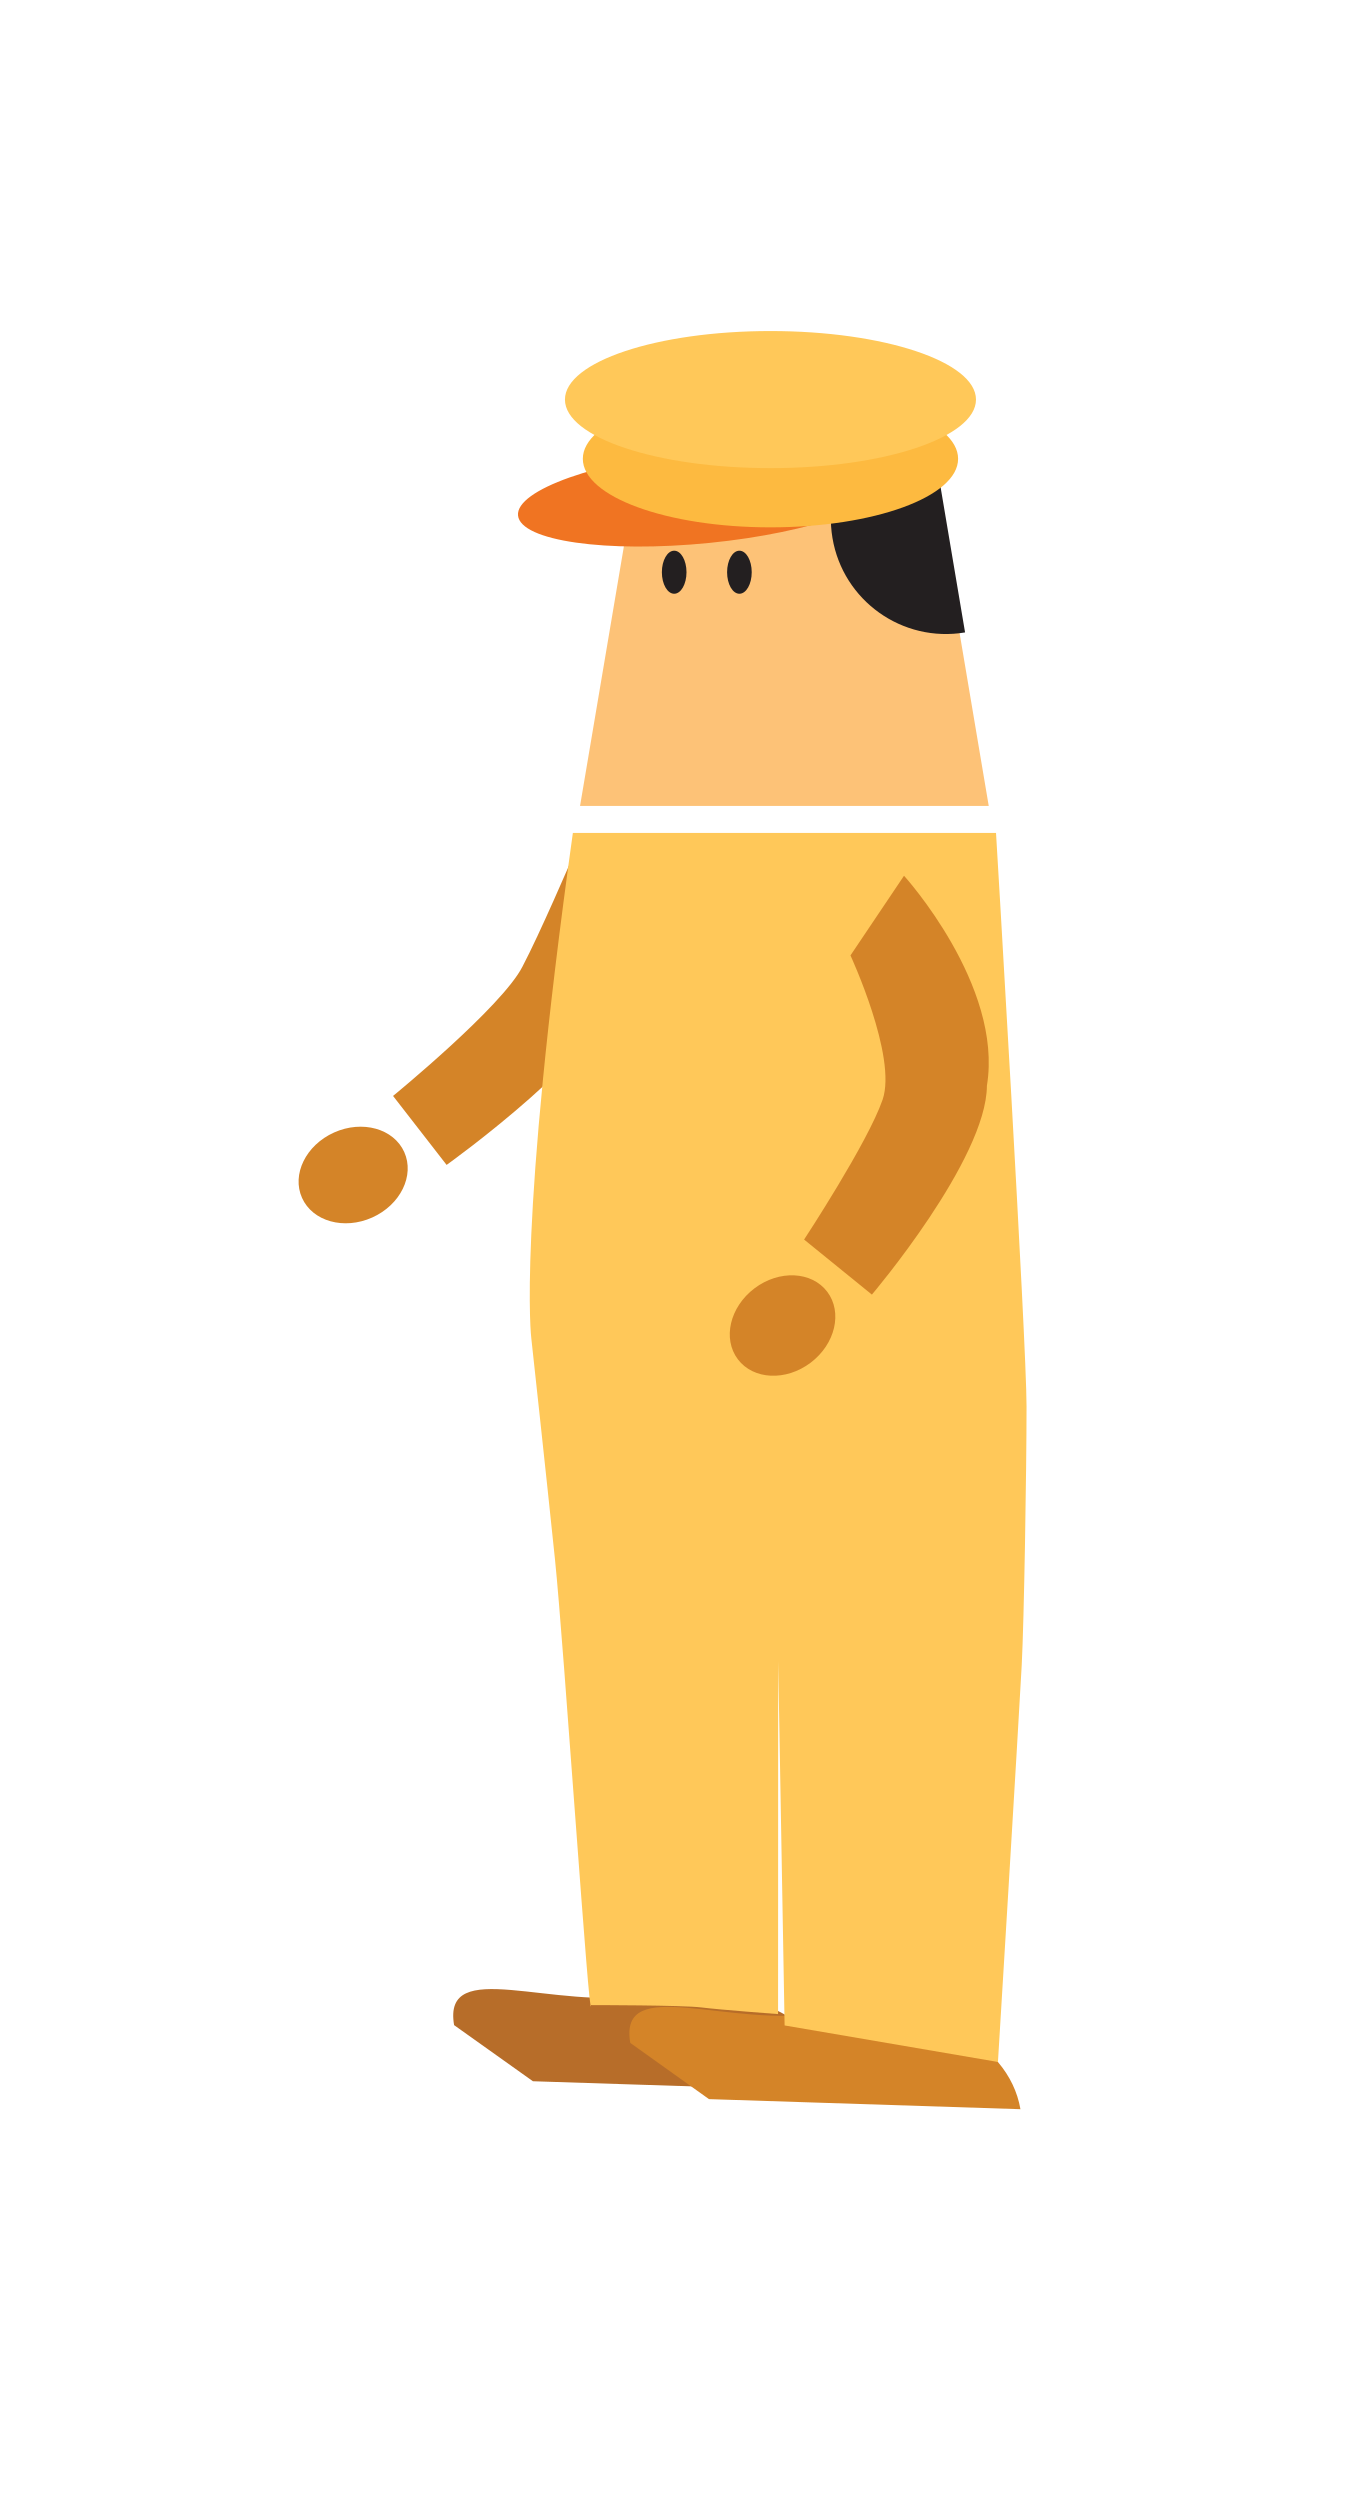
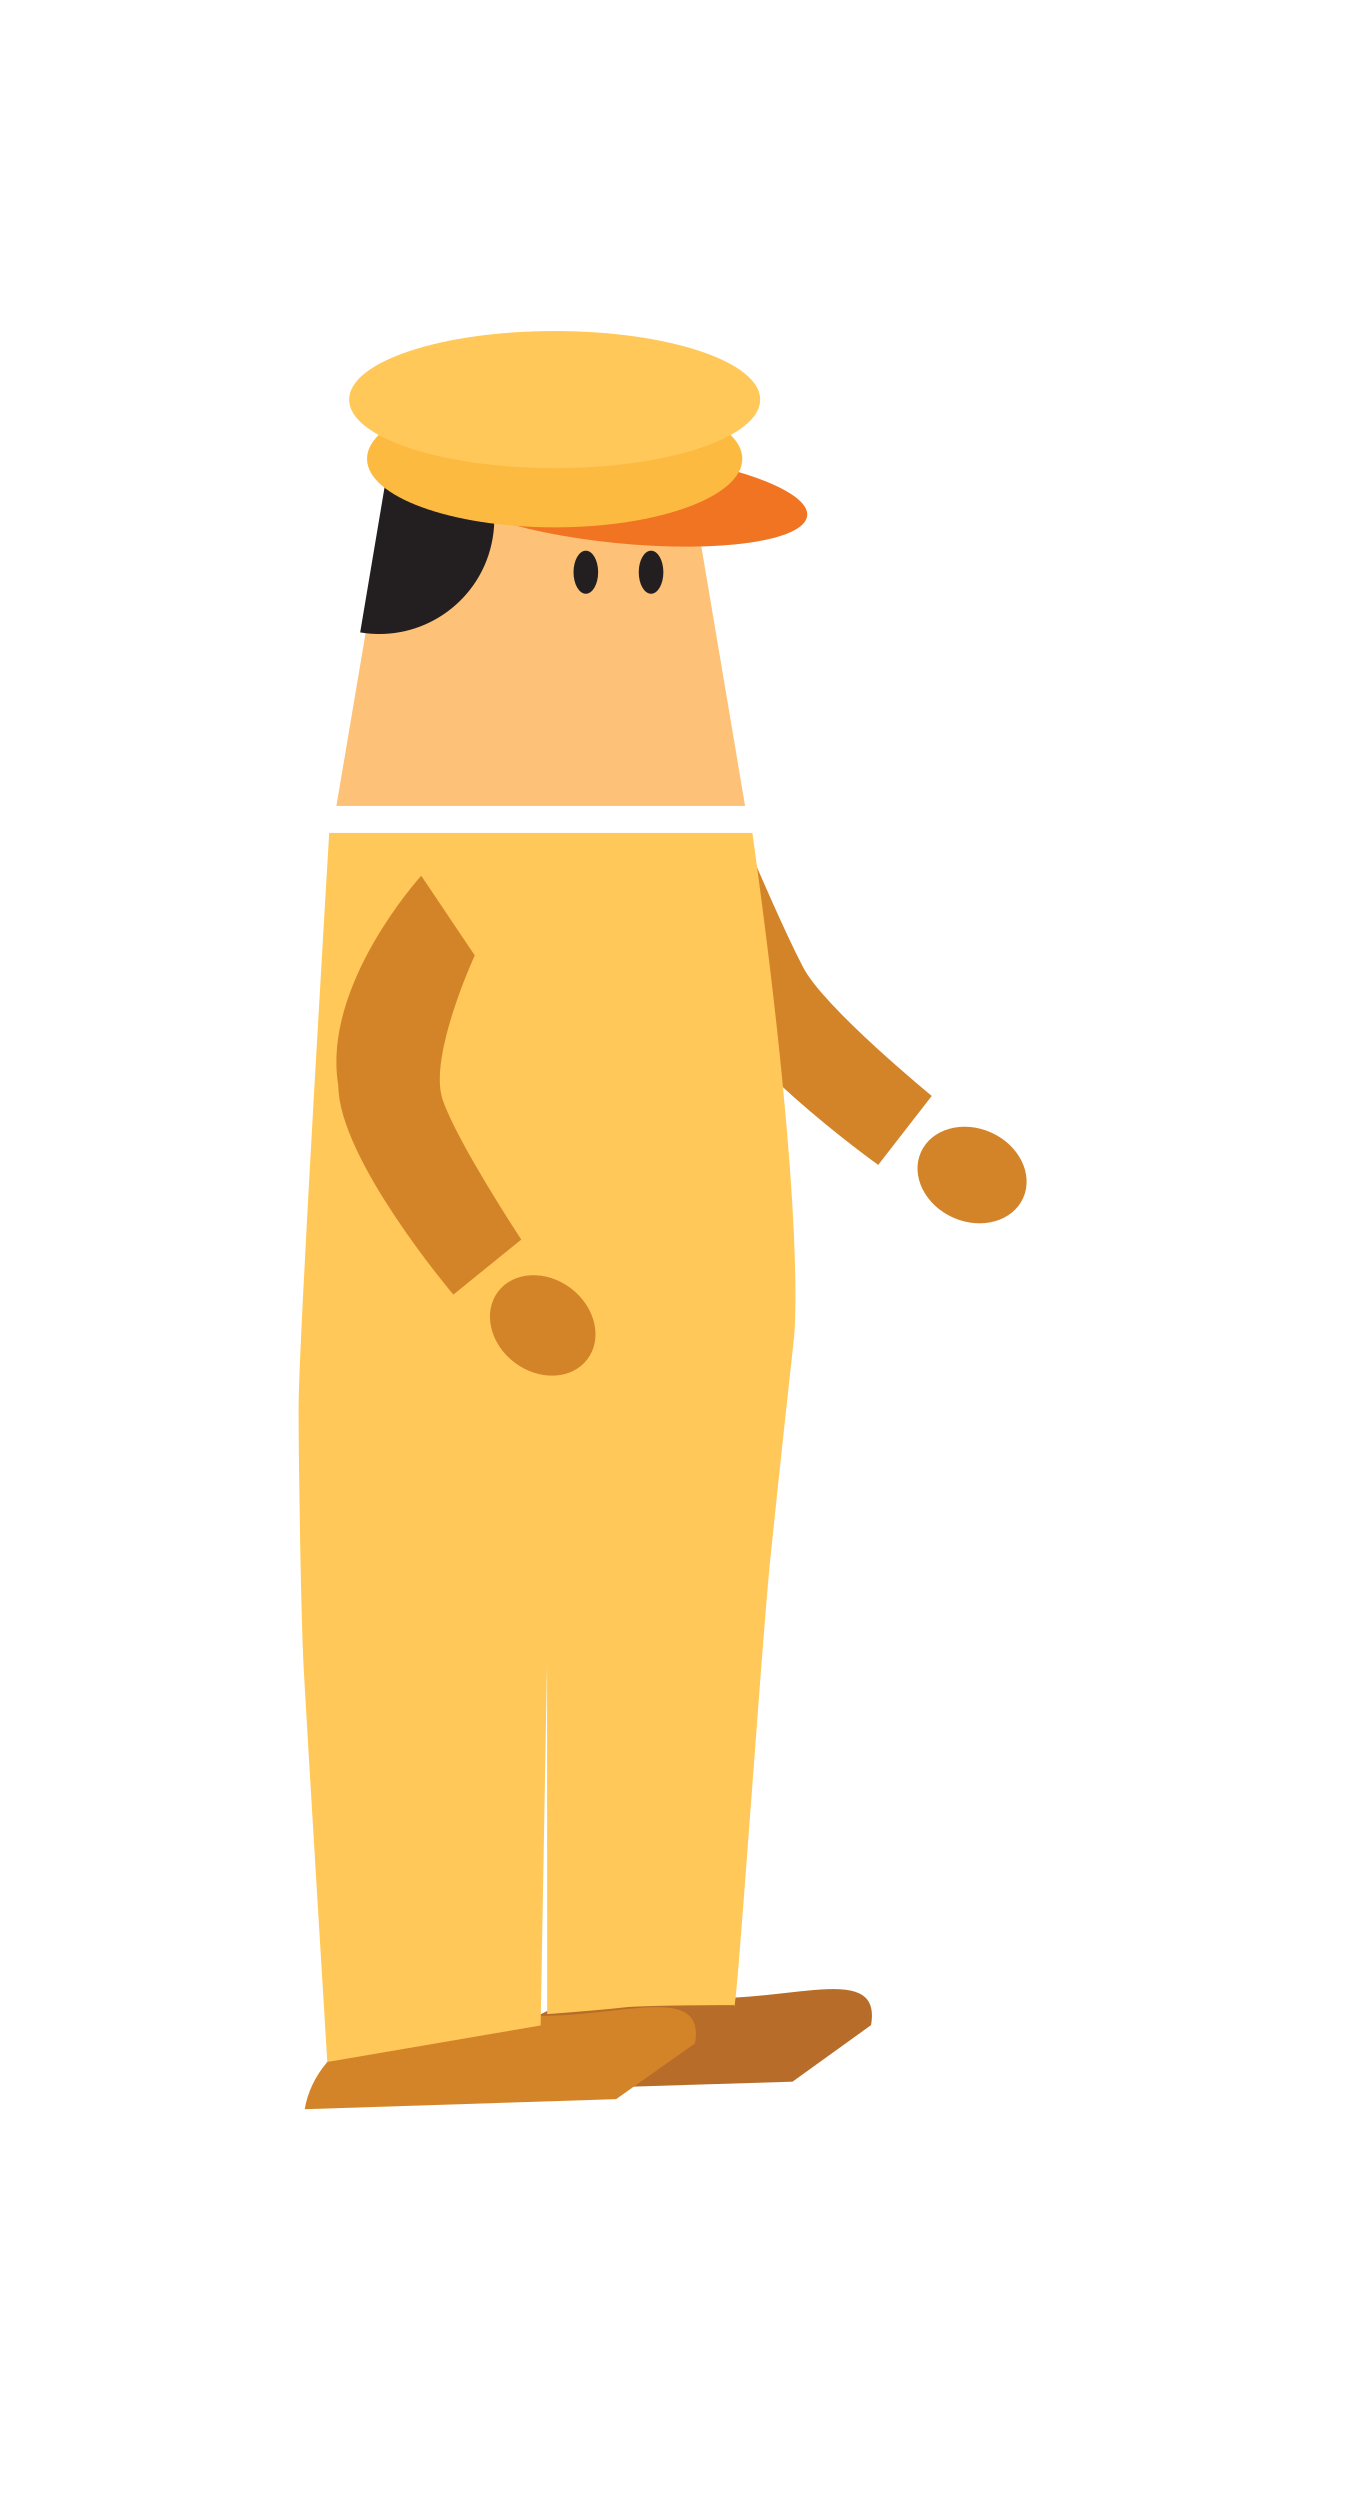
<svg xmlns="http://www.w3.org/2000/svg" viewBox="0 0 127.33 233.43">
  <defs>
    <style>.cls-1{fill:#d48428;}.cls-2{fill:#b76d29;}.cls-3{fill:#fdc277;}.cls-4{fill:#231f20;}.cls-5{fill:#f07422;}.cls-6{fill:#fdba40;}.cls-7{fill:#ffc859;}</style>
  </defs>
  <g id="Layer_2" data-name="Layer 2">
-     <path class="cls-1" d="M58.4,82.91l-5-2.72s-3,7-4.62,10.07c-1.9,3.74-12.08,12.07-12.08,12.07l5,6.44S57,97.87,58.6,91.17C59.23,85.6,58.4,82.91,58.4,82.91Z" />
-     <ellipse class="cls-1" cx="32.97" cy="109.71" rx="5.23" ry="4.35" transform="translate(-41.98 23.08) rotate(-24.14)" />
-     <path class="cls-2" d="M78.84,195.27c-1.12-6.49-9.29-10.5-18.26-9s-19.29-3.67-18.18,2.82l7.36,5.24Z" />
-     <path class="cls-1" d="M95.28,196.94c-1.11-6.49-9.29-10.5-18.26-9s-19.29-3.68-18.17,2.81L66.2,196Z" />
-     <polygon class="cls-3" points="54.16 75.25 92.32 75.25 87.06 44.05 59.43 44.05 54.16 75.25" />
-     <ellipse class="cls-4" cx="69.04" cy="53.43" rx="1.15" ry="2.01" />
-     <ellipse class="cls-4" cx="62.95" cy="53.43" rx="1.15" ry="2.01" />
-     <path class="cls-4" d="M86.54,37.86a10.74,10.74,0,0,0,3.57,21.19" />
-     <ellipse class="cls-5" cx="65.8" cy="46.4" rx="17.52" ry="4.32" transform="translate(-4.28 6.76) rotate(-5.7)" />
-     <ellipse class="cls-6" cx="71.94" cy="42.84" rx="17.52" ry="6.4" />
-     <ellipse class="cls-7" cx="71.94" cy="37.31" rx="19.19" ry="6.4" />
-     <path class="cls-7" d="M72.66,155.12l.6,34,19.92,3.41s1.92-31.39,2.22-37.05c.22-4.17.45-18.09.45-24.16S93,77.77,93,77.77H53.49c-5.18,37.05-3.88,47.2-3.88,47.2s1.38,12.62,2.21,20.64,3.24,44.14,3.37,41.61c0,0,8.56,0,10.31.22s7.15.62,7.15.62" />
-     <path class="cls-1" d="M84.41,81.77l-5,7.44s4.38,9.46,3,13.47-7.33,13.06-7.33,13.06l6.33,5.14s10.71-12.62,10.74-19.51C93.69,92,84.41,81.77,84.41,81.77Z" />
-     <ellipse class="cls-1" cx="73.07" cy="123.77" rx="5.23" ry="4.35" transform="translate(-59.88 69.15) rotate(-37.11)" />
+     <path class="cls-1" d="M65.34,82.91l5-2.72s3,7,4.62,10.07C76.83,94,87,102.33,87,102.33l-5,6.44s-15.27-10.9-16.85-17.6C64.51,85.6,65.34,82.91,65.34,82.91Z" />
+     <ellipse class="cls-1" cx="90.76" cy="109.71" rx="4.35" ry="5.23" transform="translate(-46.47 147.67) rotate(-65.86)" />
+     <path class="cls-2" d="M44.89,195.27c1.12-6.49,9.29-10.5,18.26-9s19.3-3.67,18.18,2.82L74,194.37Z" />
+     <path class="cls-1" d="M28.45,196.94c1.12-6.49,9.29-10.5,18.26-9S66,184.3,64.89,190.79L57.53,196Z" />
+     <polygon class="cls-3" points="69.57 75.25 31.41 75.25 36.68 44.05 64.31 44.05 69.57 75.25" />
+     <ellipse class="cls-4" cx="54.7" cy="53.43" rx="1.15" ry="2.01" />
+     <ellipse class="cls-4" cx="60.79" cy="53.43" rx="1.15" ry="2.01" />
+     <path class="cls-4" d="M37.19,37.86a10.74,10.74,0,0,1-3.56,21.19" />
+     <ellipse class="cls-5" cx="57.93" cy="46.4" rx="4.32" ry="17.52" transform="translate(6.01 99.44) rotate(-84.3)" />
+     <ellipse class="cls-6" cx="51.79" cy="42.84" rx="17.52" ry="6.4" />
+     <ellipse class="cls-7" cx="51.79" cy="37.31" rx="19.19" ry="6.4" />
+     <path class="cls-7" d="M51.08,155.12l-.6,34-19.92,3.41s-1.92-31.39-2.22-37.05c-.22-4.17-.46-18.09-.46-24.16s2.86-53.55,2.86-53.55H70.25c5.17,37.05,3.88,47.2,3.88,47.2s-1.39,12.62-2.21,20.64-3.25,44.14-3.38,41.61c0,0-8.55,0-10.31.22s-7.14.62-7.14.62" />
+     <path class="cls-1" d="M39.33,81.77l5,7.44s-4.37,9.46-3,13.47,7.34,13.06,7.34,13.06l-6.34,5.14s-10.71-12.62-10.74-19.51C30,92,39.33,81.77,39.33,81.77Z" />
+     <ellipse class="cls-1" cx="50.67" cy="123.77" rx="4.35" ry="5.23" transform="translate(-78.6 89.49) rotate(-52.89)" />
  </g>
</svg>
